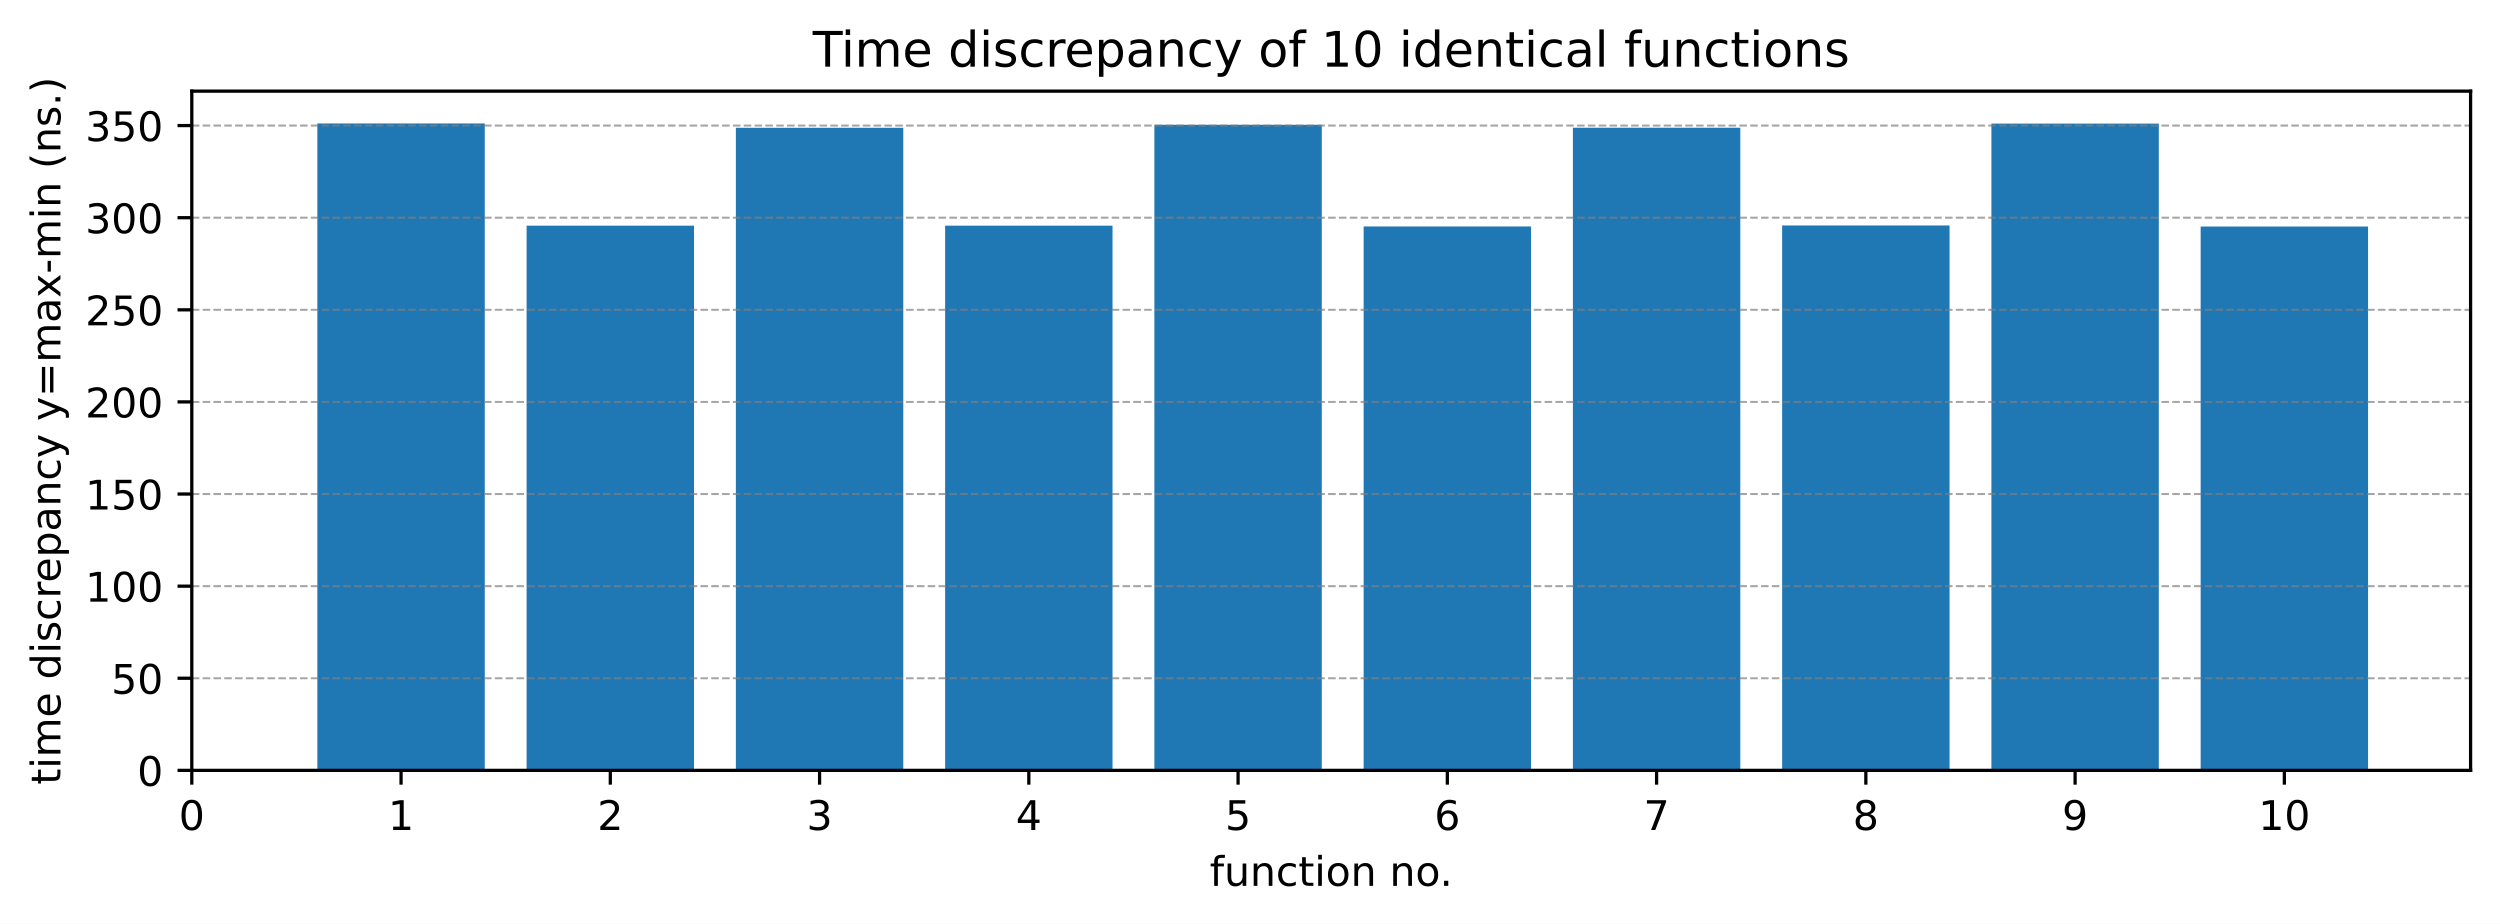
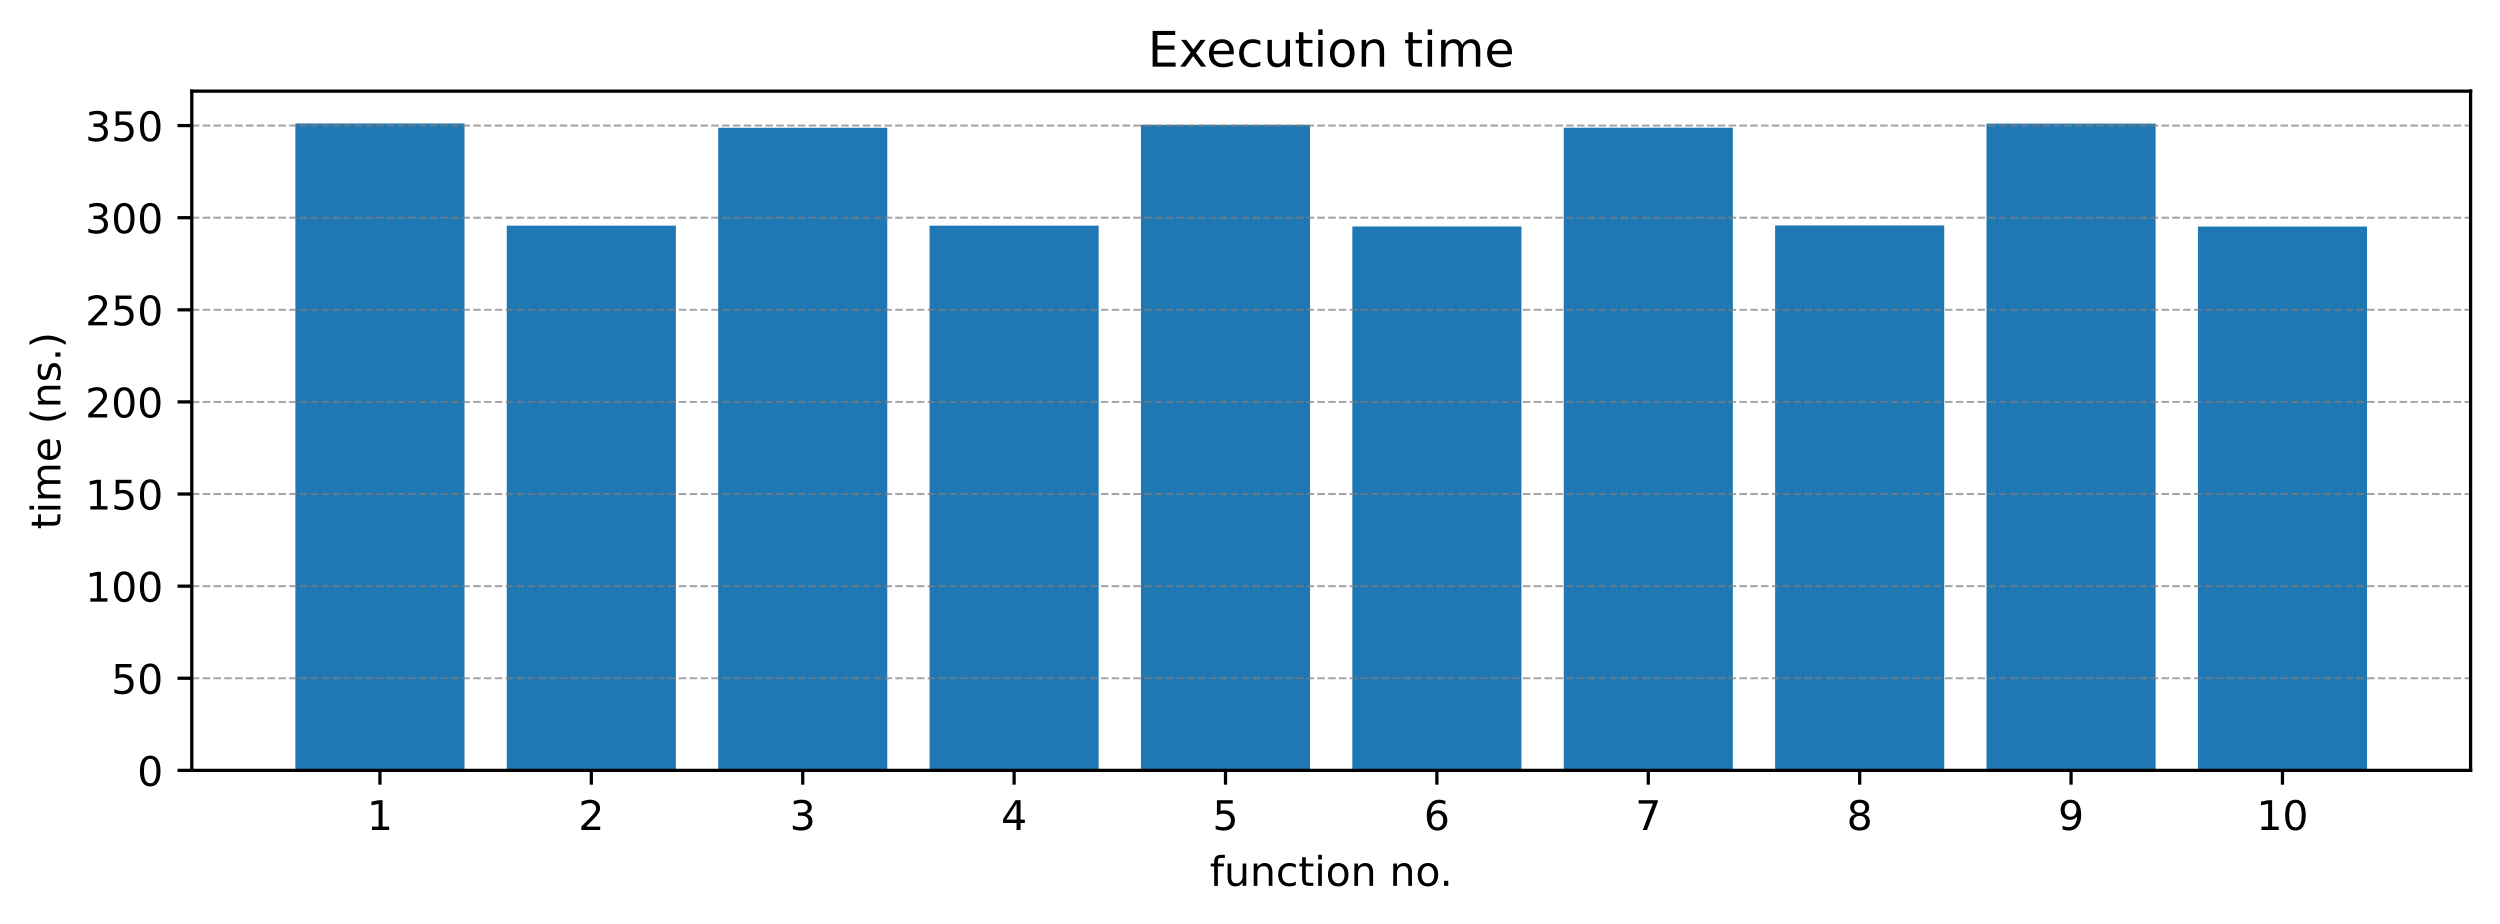
<svg xmlns="http://www.w3.org/2000/svg" xmlns:xlink="http://www.w3.org/1999/xlink" width="612.166pt" height="226.194pt" viewBox="0 0 612.166 226.194" version="1.1">
  <defs>
    <style type="text/css">*{stroke-linejoin: round; stroke-linecap: butt}</style>
  </defs>
  <g id="figure_1">
    <g id="patch_1">
      <path d="M 0 226.194  L 612.166 226.194  L 612.166 0  L 0 0  z " style="fill: #ffffff" />
    </g>
    <g id="axes_1">
      <g id="patch_2">
        <path d="M 46.966 188.638  L 604.966 188.638  L 604.966 22.318  L 46.966 22.318  z " style="fill: #ffffff" />
      </g>
      <g id="patch_3">
-         <path d="M 77.709 188.638  L 118.701 188.638  L 118.701 30.238  L 77.709 30.238  z " clip-path="url(#p354124d5ed)" style="fill: #1f77b4" />
+         <path d="M 72.329 188.638  L 113.739 188.638  L 113.739 30.238  L 72.329 30.238  z " clip-path="url(#p3b768b67aa)" style="fill: #1f77b4" />
      </g>
      <g id="patch_4">
-         <path d="M 128.949 188.638  L 169.941 188.638  L 169.941 55.252  L 128.949 55.252  z " clip-path="url(#p354124d5ed)" style="fill: #1f77b4" />
+         <path d="M 124.092 188.638  L 165.502 188.638  L 165.502 55.252  L 124.092 55.252  z " clip-path="url(#p3b768b67aa)" style="fill: #1f77b4" />
      </g>
      <g id="patch_5">
-         <path d="M 180.189 188.638  L 221.181 188.638  L 221.181 31.294  L 180.189 31.294  z " clip-path="url(#p354124d5ed)" style="fill: #1f77b4" />
+         <path d="M 175.854 188.638  L 217.264 188.638  L 217.264 31.294  L 175.854 31.294  z " clip-path="url(#p3b768b67aa)" style="fill: #1f77b4" />
      </g>
      <g id="patch_6">
-         <path d="M 231.428 188.638  L 272.42 188.638  L 272.42 55.265  L 231.428 55.265  z " clip-path="url(#p354124d5ed)" style="fill: #1f77b4" />
+         <path d="M 227.617 188.638  L 269.027 188.638  L 269.027 55.265  L 227.617 55.265  z " clip-path="url(#p3b768b67aa)" style="fill: #1f77b4" />
      </g>
      <g id="patch_7">
-         <path d="M 282.668 188.638  L 323.66 188.638  L 323.66 30.554  L 282.668 30.554  z " clip-path="url(#p354124d5ed)" style="fill: #1f77b4" />
+         <path d="M 279.379 188.638  L 320.789 188.638  L 320.789 30.554  L 279.379 30.554  z " clip-path="url(#p3b768b67aa)" style="fill: #1f77b4" />
      </g>
      <g id="patch_8">
-         <path d="M 333.908 188.638  L 374.9 188.638  L 374.9 55.45  L 333.908 55.45  z " clip-path="url(#p354124d5ed)" style="fill: #1f77b4" />
+         <path d="M 331.142 188.638  L 372.552 188.638  L 372.552 55.45  L 331.142 55.45  z " clip-path="url(#p3b768b67aa)" style="fill: #1f77b4" />
      </g>
      <g id="patch_9">
-         <path d="M 385.147 188.638  L 426.139 188.638  L 426.139 31.271  L 385.147 31.271  z " clip-path="url(#p354124d5ed)" style="fill: #1f77b4" />
+         <path d="M 382.904 188.638  L 424.314 188.638  L 424.314 31.271  L 382.904 31.271  z " clip-path="url(#p3b768b67aa)" style="fill: #1f77b4" />
      </g>
      <g id="patch_10">
-         <path d="M 436.387 188.638  L 477.379 188.638  L 477.379 55.207  L 436.387 55.207  z " clip-path="url(#p354124d5ed)" style="fill: #1f77b4" />
+         <path d="M 434.667 188.638  L 476.077 188.638  L 476.077 55.207  L 434.667 55.207  z " clip-path="url(#p3b768b67aa)" style="fill: #1f77b4" />
      </g>
      <g id="patch_11">
-         <path d="M 487.627 188.638  L 528.619 188.638  L 528.619 30.27  L 487.627 30.27  z " clip-path="url(#p354124d5ed)" style="fill: #1f77b4" />
+         <path d="M 486.429 188.638  L 527.839 188.638  L 527.839 30.27  L 486.429 30.27  z " clip-path="url(#p3b768b67aa)" style="fill: #1f77b4" />
      </g>
      <g id="patch_12">
-         <path d="M 538.866 188.638  L 579.858 188.638  L 579.858 55.464  L 538.866 55.464  z " clip-path="url(#p354124d5ed)" style="fill: #1f77b4" />
+         <path d="M 538.192 188.638  L 579.602 188.638  L 579.602 55.464  L 538.192 55.464  z " clip-path="url(#p3b768b67aa)" style="fill: #1f77b4" />
      </g>
      <g id="matplotlib.axis_1">
        <g id="xtick_1">
          <g id="line2d_1">
            <defs>
-               <path id="mc9a11a3c87" d="M 0 0  L 0 3.5  " style="stroke: #000000; stroke-width: 0.8" />
+               <path id="m72d786c706" d="M 0 0  L 0 3.5  " style="stroke: #000000; stroke-width: 0.8" />
            </defs>
            <g>
-               <use xlink:href="#mc9a11a3c87" x="46.966" y="188.638" style="stroke: #000000; stroke-width: 0.8" />
+               <use xlink:href="#m72d786c706" x="93.034" y="188.638" style="stroke: #000000; stroke-width: 0.8" />
            </g>
          </g>
          <g id="text_1">
-             <g transform="translate(43.78437 203.2366) scale(0.1 -0.1)">
-               <defs>
-                 <path id="DejaVuSans-30" d="M 2034 4250  Q 1547 4250 1301 3770  Q 1056 3291 1056 2328  Q 1056 1369 1301 889  Q 1547 409 2034 409  Q 2525 409 2770 889  Q 3016 1369 3016 2328  Q 3016 3291 2770 3770  Q 2525 4250 2034 4250  z M 2034 4750  Q 2819 4750 3233 4129  Q 3647 3509 3647 2328  Q 3647 1150 3233 529  Q 2819 -91 2034 -91  Q 1250 -91 836 529  Q 422 1150 422 2328  Q 422 3509 836 4129  Q 1250 4750 2034 4750  z " transform="scale(0.015625)" />
-               </defs>
-               <use xlink:href="#DejaVuSans-30" />
+             <g transform="translate(89.85302 203.2366) scale(0.1 -0.1)">
+               <defs>
+                 <path id="DejaVuSans-31" d="M 794 531  L 1825 531  L 1825 4091  L 703 3866  L 703 4441  L 1819 4666  L 2450 4666  L 2450 531  L 3481 531  L 3481 0  L 794 0  L 794 531  z " transform="scale(0.015625)" />
+               </defs>
+               <use xlink:href="#DejaVuSans-31" />
            </g>
          </g>
        </g>
        <g id="xtick_2">
          <g id="line2d_2">
            <g>
-               <use xlink:href="#mc9a11a3c87" x="98.205" y="188.638" style="stroke: #000000; stroke-width: 0.8" />
+               <use xlink:href="#m72d786c706" x="144.797" y="188.638" style="stroke: #000000; stroke-width: 0.8" />
            </g>
          </g>
          <g id="text_2">
-             <g transform="translate(95.02404 203.2366) scale(0.1 -0.1)">
-               <defs>
-                 <path id="DejaVuSans-31" d="M 794 531  L 1825 531  L 1825 4091  L 703 3866  L 703 4441  L 1819 4666  L 2450 4666  L 2450 531  L 3481 531  L 3481 0  L 794 0  L 794 531  z " transform="scale(0.015625)" />
-               </defs>
-               <use xlink:href="#DejaVuSans-31" />
+             <g transform="translate(141.6155 203.2366) scale(0.1 -0.1)">
+               <defs>
+                 <path id="DejaVuSans-32" d="M 1228 531  L 3431 531  L 3431 0  L 469 0  L 469 531  Q 828 903 1448 1529  Q 2069 2156 2228 2338  Q 2531 2678 2651 2914  Q 2772 3150 2772 3378  Q 2772 3750 2511 3984  Q 2250 4219 1831 4219  Q 1534 4219 1204 4116  Q 875 4013 500 3803  L 500 4441  Q 881 4594 1212 4672  Q 1544 4750 1819 4750  Q 2544 4750 2975 4387  Q 3406 4025 3406 3419  Q 3406 3131 3298 2873  Q 3191 2616 2906 2266  Q 2828 2175 2409 1742  Q 1991 1309 1228 531  z " transform="scale(0.015625)" />
+               </defs>
+               <use xlink:href="#DejaVuSans-32" />
            </g>
          </g>
        </g>
        <g id="xtick_3">
          <g id="line2d_3">
            <g>
-               <use xlink:href="#mc9a11a3c87" x="149.445" y="188.638" style="stroke: #000000; stroke-width: 0.8" />
+               <use xlink:href="#m72d786c706" x="196.559" y="188.638" style="stroke: #000000; stroke-width: 0.8" />
            </g>
          </g>
          <g id="text_3">
-             <g transform="translate(146.2637 203.2366) scale(0.1 -0.1)">
-               <defs>
-                 <path id="DejaVuSans-32" d="M 1228 531  L 3431 531  L 3431 0  L 469 0  L 469 531  Q 828 903 1448 1529  Q 2069 2156 2228 2338  Q 2531 2678 2651 2914  Q 2772 3150 2772 3378  Q 2772 3750 2511 3984  Q 2250 4219 1831 4219  Q 1534 4219 1204 4116  Q 875 4013 500 3803  L 500 4441  Q 881 4594 1212 4672  Q 1544 4750 1819 4750  Q 2544 4750 2975 4387  Q 3406 4025 3406 3419  Q 3406 3131 3298 2873  Q 3191 2616 2906 2266  Q 2828 2175 2409 1742  Q 1991 1309 1228 531  z " transform="scale(0.015625)" />
-               </defs>
-               <use xlink:href="#DejaVuSans-32" />
+             <g transform="translate(193.3781 203.2366) scale(0.1 -0.1)">
+               <defs>
+                 <path id="DejaVuSans-33" d="M 2597 2516  Q 3050 2419 3304 2112  Q 3559 1806 3559 1356  Q 3559 666 3084 287  Q 2609 -91 1734 -91  Q 1441 -91 1130 -33  Q 819 25 488 141  L 488 750  Q 750 597 1062 519  Q 1375 441 1716 441  Q 2309 441 2620 675  Q 2931 909 2931 1356  Q 2931 1769 2642 2001  Q 2353 2234 1838 2234  L 1294 2234  L 1294 2753  L 1863 2753  Q 2328 2753 2575 2939  Q 2822 3125 2822 3475  Q 2822 3834 2567 4026  Q 2313 4219 1838 4219  Q 1578 4219 1281 4162  Q 984 4106 628 3988  L 628 4550  Q 988 4650 1302 4700  Q 1616 4750 1894 4750  Q 2613 4750 3031 4423  Q 3450 4097 3450 3541  Q 3450 3153 3228 2886  Q 3006 2619 2597 2516  z " transform="scale(0.015625)" />
+               </defs>
+               <use xlink:href="#DejaVuSans-33" />
            </g>
          </g>
        </g>
        <g id="xtick_4">
          <g id="line2d_4">
            <g>
-               <use xlink:href="#mc9a11a3c87" x="200.685" y="188.638" style="stroke: #000000; stroke-width: 0.8" />
+               <use xlink:href="#m72d786c706" x="248.322" y="188.638" style="stroke: #000000; stroke-width: 0.8" />
            </g>
          </g>
          <g id="text_4">
-             <g transform="translate(197.5034 203.2366) scale(0.1 -0.1)">
-               <defs>
-                 <path id="DejaVuSans-33" d="M 2597 2516  Q 3050 2419 3304 2112  Q 3559 1806 3559 1356  Q 3559 666 3084 287  Q 2609 -91 1734 -91  Q 1441 -91 1130 -33  Q 819 25 488 141  L 488 750  Q 750 597 1062 519  Q 1375 441 1716 441  Q 2309 441 2620 675  Q 2931 909 2931 1356  Q 2931 1769 2642 2001  Q 2353 2234 1838 2234  L 1294 2234  L 1294 2753  L 1863 2753  Q 2328 2753 2575 2939  Q 2822 3125 2822 3475  Q 2822 3834 2567 4026  Q 2313 4219 1838 4219  Q 1578 4219 1281 4162  Q 984 4106 628 3988  L 628 4550  Q 988 4650 1302 4700  Q 1616 4750 1894 4750  Q 2613 4750 3031 4423  Q 3450 4097 3450 3541  Q 3450 3153 3228 2886  Q 3006 2619 2597 2516  z " transform="scale(0.015625)" />
-               </defs>
-               <use xlink:href="#DejaVuSans-33" />
+             <g transform="translate(245.1406 203.2366) scale(0.1 -0.1)">
+               <defs>
+                 <path id="DejaVuSans-34" d="M 2419 4116  L 825 1625  L 2419 1625  L 2419 4116  z M 2253 4666  L 3047 4666  L 3047 1625  L 3713 1625  L 3713 1100  L 3047 1100  L 3047 0  L 2419 0  L 2419 1100  L 313 1100  L 313 1709  L 2253 4666  z " transform="scale(0.015625)" />
+               </defs>
+               <use xlink:href="#DejaVuSans-34" />
            </g>
          </g>
        </g>
        <g id="xtick_5">
          <g id="line2d_5">
            <g>
-               <use xlink:href="#mc9a11a3c87" x="251.924" y="188.638" style="stroke: #000000; stroke-width: 0.8" />
+               <use xlink:href="#m72d786c706" x="300.084" y="188.638" style="stroke: #000000; stroke-width: 0.8" />
            </g>
          </g>
          <g id="text_5">
-             <g transform="translate(248.7431 203.2366) scale(0.1 -0.1)">
-               <defs>
-                 <path id="DejaVuSans-34" d="M 2419 4116  L 825 1625  L 2419 1625  L 2419 4116  z M 2253 4666  L 3047 4666  L 3047 1625  L 3713 1625  L 3713 1100  L 3047 1100  L 3047 0  L 2419 0  L 2419 1100  L 313 1100  L 313 1709  L 2253 4666  z " transform="scale(0.015625)" />
-               </defs>
-               <use xlink:href="#DejaVuSans-34" />
+             <g transform="translate(296.9031 203.2366) scale(0.1 -0.1)">
+               <defs>
+                 <path id="DejaVuSans-35" d="M 691 4666  L 3169 4666  L 3169 4134  L 1269 4134  L 1269 2991  Q 1406 3038 1543 3061  Q 1681 3084 1819 3084  Q 2600 3084 3056 2656  Q 3513 2228 3513 1497  Q 3513 744 3044 326  Q 2575 -91 1722 -91  Q 1428 -91 1123 -41  Q 819 9 494 109  L 494 744  Q 775 591 1075 516  Q 1375 441 1709 441  Q 2250 441 2565 725  Q 2881 1009 2881 1497  Q 2881 1984 2565 2268  Q 2250 2553 1709 2553  Q 1456 2553 1204 2497  Q 953 2441 691 2322  L 691 4666  z " transform="scale(0.015625)" />
+               </defs>
+               <use xlink:href="#DejaVuSans-35" />
            </g>
          </g>
        </g>
        <g id="xtick_6">
          <g id="line2d_6">
            <g>
-               <use xlink:href="#mc9a11a3c87" x="303.164" y="188.638" style="stroke: #000000; stroke-width: 0.8" />
+               <use xlink:href="#m72d786c706" x="351.847" y="188.638" style="stroke: #000000; stroke-width: 0.8" />
            </g>
          </g>
          <g id="text_6">
-             <g transform="translate(299.9827 203.2366) scale(0.1 -0.1)">
-               <defs>
-                 <path id="DejaVuSans-35" d="M 691 4666  L 3169 4666  L 3169 4134  L 1269 4134  L 1269 2991  Q 1406 3038 1543 3061  Q 1681 3084 1819 3084  Q 2600 3084 3056 2656  Q 3513 2228 3513 1497  Q 3513 744 3044 326  Q 2575 -91 1722 -91  Q 1428 -91 1123 -41  Q 819 9 494 109  L 494 744  Q 775 591 1075 516  Q 1375 441 1709 441  Q 2250 441 2565 725  Q 2881 1009 2881 1497  Q 2881 1984 2565 2268  Q 2250 2553 1709 2553  Q 1456 2553 1204 2497  Q 953 2441 691 2322  L 691 4666  z " transform="scale(0.015625)" />
-               </defs>
-               <use xlink:href="#DejaVuSans-35" />
+             <g transform="translate(348.6656 203.2366) scale(0.1 -0.1)">
+               <defs>
+                 <path id="DejaVuSans-36" d="M 2113 2584  Q 1688 2584 1439 2293  Q 1191 2003 1191 1497  Q 1191 994 1439 701  Q 1688 409 2113 409  Q 2538 409 2786 701  Q 3034 994 3034 1497  Q 3034 2003 2786 2293  Q 2538 2584 2113 2584  z M 3366 4563  L 3366 3988  Q 3128 4100 2886 4159  Q 2644 4219 2406 4219  Q 1781 4219 1451 3797  Q 1122 3375 1075 2522  Q 1259 2794 1537 2939  Q 1816 3084 2150 3084  Q 2853 3084 3261 2657  Q 3669 2231 3669 1497  Q 3669 778 3244 343  Q 2819 -91 2113 -91  Q 1303 -91 875 529  Q 447 1150 447 2328  Q 447 3434 972 4092  Q 1497 4750 2381 4750  Q 2619 4750 2861 4703  Q 3103 4656 3366 4563  z " transform="scale(0.015625)" />
+               </defs>
+               <use xlink:href="#DejaVuSans-36" />
            </g>
          </g>
        </g>
        <g id="xtick_7">
          <g id="line2d_7">
            <g>
-               <use xlink:href="#mc9a11a3c87" x="354.404" y="188.638" style="stroke: #000000; stroke-width: 0.8" />
+               <use xlink:href="#m72d786c706" x="403.609" y="188.638" style="stroke: #000000; stroke-width: 0.8" />
            </g>
          </g>
          <g id="text_7">
-             <g transform="translate(351.2224 203.2366) scale(0.1 -0.1)">
-               <defs>
-                 <path id="DejaVuSans-36" d="M 2113 2584  Q 1688 2584 1439 2293  Q 1191 2003 1191 1497  Q 1191 994 1439 701  Q 1688 409 2113 409  Q 2538 409 2786 701  Q 3034 994 3034 1497  Q 3034 2003 2786 2293  Q 2538 2584 2113 2584  z M 3366 4563  L 3366 3988  Q 3128 4100 2886 4159  Q 2644 4219 2406 4219  Q 1781 4219 1451 3797  Q 1122 3375 1075 2522  Q 1259 2794 1537 2939  Q 1816 3084 2150 3084  Q 2853 3084 3261 2657  Q 3669 2231 3669 1497  Q 3669 778 3244 343  Q 2819 -91 2113 -91  Q 1303 -91 875 529  Q 447 1150 447 2328  Q 447 3434 972 4092  Q 1497 4750 2381 4750  Q 2619 4750 2861 4703  Q 3103 4656 3366 4563  z " transform="scale(0.015625)" />
-               </defs>
-               <use xlink:href="#DejaVuSans-36" />
+             <g transform="translate(400.4282 203.2366) scale(0.1 -0.1)">
+               <defs>
+                 <path id="DejaVuSans-37" d="M 525 4666  L 3525 4666  L 3525 4397  L 1831 0  L 1172 0  L 2766 4134  L 525 4134  L 525 4666  z " transform="scale(0.015625)" />
+               </defs>
+               <use xlink:href="#DejaVuSans-37" />
            </g>
          </g>
        </g>
        <g id="xtick_8">
          <g id="line2d_8">
            <g>
-               <use xlink:href="#mc9a11a3c87" x="405.643" y="188.638" style="stroke: #000000; stroke-width: 0.8" />
+               <use xlink:href="#m72d786c706" x="455.372" y="188.638" style="stroke: #000000; stroke-width: 0.8" />
            </g>
          </g>
          <g id="text_8">
-             <g transform="translate(402.4621 203.2366) scale(0.1 -0.1)">
-               <defs>
-                 <path id="DejaVuSans-37" d="M 525 4666  L 3525 4666  L 3525 4397  L 1831 0  L 1172 0  L 2766 4134  L 525 4134  L 525 4666  z " transform="scale(0.015625)" />
-               </defs>
-               <use xlink:href="#DejaVuSans-37" />
+             <g transform="translate(452.1907 203.2366) scale(0.1 -0.1)">
+               <defs>
+                 <path id="DejaVuSans-38" d="M 2034 2216  Q 1584 2216 1326 1975  Q 1069 1734 1069 1313  Q 1069 891 1326 650  Q 1584 409 2034 409  Q 2484 409 2743 651  Q 3003 894 3003 1313  Q 3003 1734 2745 1975  Q 2488 2216 2034 2216  z M 1403 2484  Q 997 2584 770 2862  Q 544 3141 544 3541  Q 544 4100 942 4425  Q 1341 4750 2034 4750  Q 2731 4750 3128 4425  Q 3525 4100 3525 3541  Q 3525 3141 3298 2862  Q 3072 2584 2669 2484  Q 3125 2378 3379 2068  Q 3634 1759 3634 1313  Q 3634 634 3220 271  Q 2806 -91 2034 -91  Q 1263 -91 848 271  Q 434 634 434 1313  Q 434 1759 690 2068  Q 947 2378 1403 2484  z M 1172 3481  Q 1172 3119 1398 2916  Q 1625 2713 2034 2713  Q 2441 2713 2670 2916  Q 2900 3119 2900 3481  Q 2900 3844 2670 4047  Q 2441 4250 2034 4250  Q 1625 4250 1398 4047  Q 1172 3844 1172 3481  z " transform="scale(0.015625)" />
+               </defs>
+               <use xlink:href="#DejaVuSans-38" />
            </g>
          </g>
        </g>
        <g id="xtick_9">
          <g id="line2d_9">
            <g>
-               <use xlink:href="#mc9a11a3c87" x="456.883" y="188.638" style="stroke: #000000; stroke-width: 0.8" />
+               <use xlink:href="#m72d786c706" x="507.134" y="188.638" style="stroke: #000000; stroke-width: 0.8" />
            </g>
          </g>
          <g id="text_9">
-             <g transform="translate(453.7017 203.2366) scale(0.1 -0.1)">
-               <defs>
-                 <path id="DejaVuSans-38" d="M 2034 2216  Q 1584 2216 1326 1975  Q 1069 1734 1069 1313  Q 1069 891 1326 650  Q 1584 409 2034 409  Q 2484 409 2743 651  Q 3003 894 3003 1313  Q 3003 1734 2745 1975  Q 2488 2216 2034 2216  z M 1403 2484  Q 997 2584 770 2862  Q 544 3141 544 3541  Q 544 4100 942 4425  Q 1341 4750 2034 4750  Q 2731 4750 3128 4425  Q 3525 4100 3525 3541  Q 3525 3141 3298 2862  Q 3072 2584 2669 2484  Q 3125 2378 3379 2068  Q 3634 1759 3634 1313  Q 3634 634 3220 271  Q 2806 -91 2034 -91  Q 1263 -91 848 271  Q 434 634 434 1313  Q 434 1759 690 2068  Q 947 2378 1403 2484  z M 1172 3481  Q 1172 3119 1398 2916  Q 1625 2713 2034 2713  Q 2441 2713 2670 2916  Q 2900 3119 2900 3481  Q 2900 3844 2670 4047  Q 2441 4250 2034 4250  Q 1625 4250 1398 4047  Q 1172 3844 1172 3481  z " transform="scale(0.015625)" />
-               </defs>
-               <use xlink:href="#DejaVuSans-38" />
+             <g transform="translate(503.9532 203.2366) scale(0.1 -0.1)">
+               <defs>
+                 <path id="DejaVuSans-39" d="M 703 97  L 703 672  Q 941 559 1184 500  Q 1428 441 1663 441  Q 2288 441 2617 861  Q 2947 1281 2994 2138  Q 2813 1869 2534 1725  Q 2256 1581 1919 1581  Q 1219 1581 811 2004  Q 403 2428 403 3163  Q 403 3881 828 4315  Q 1253 4750 1959 4750  Q 2769 4750 3195 4129  Q 3622 3509 3622 2328  Q 3622 1225 3098 567  Q 2575 -91 1691 -91  Q 1453 -91 1209 -44  Q 966 3 703 97  z M 1959 2075  Q 2384 2075 2632 2365  Q 2881 2656 2881 3163  Q 2881 3666 2632 3958  Q 2384 4250 1959 4250  Q 1534 4250 1286 3958  Q 1038 3666 1038 3163  Q 1038 2656 1286 2365  Q 1534 2075 1959 2075  z " transform="scale(0.015625)" />
+               </defs>
+               <use xlink:href="#DejaVuSans-39" />
            </g>
          </g>
        </g>
        <g id="xtick_10">
          <g id="line2d_10">
            <g>
-               <use xlink:href="#mc9a11a3c87" x="508.123" y="188.638" style="stroke: #000000; stroke-width: 0.8" />
+               <use xlink:href="#m72d786c706" x="558.897" y="188.638" style="stroke: #000000; stroke-width: 0.8" />
            </g>
          </g>
          <g id="text_10">
-             <g transform="translate(504.9414 203.2366) scale(0.1 -0.1)">
-               <defs>
-                 <path id="DejaVuSans-39" d="M 703 97  L 703 672  Q 941 559 1184 500  Q 1428 441 1663 441  Q 2288 441 2617 861  Q 2947 1281 2994 2138  Q 2813 1869 2534 1725  Q 2256 1581 1919 1581  Q 1219 1581 811 2004  Q 403 2428 403 3163  Q 403 3881 828 4315  Q 1253 4750 1959 4750  Q 2769 4750 3195 4129  Q 3622 3509 3622 2328  Q 3622 1225 3098 567  Q 2575 -91 1691 -91  Q 1453 -91 1209 -44  Q 966 3 703 97  z M 1959 2075  Q 2384 2075 2632 2365  Q 2881 2656 2881 3163  Q 2881 3666 2632 3958  Q 2384 4250 1959 4250  Q 1534 4250 1286 3958  Q 1038 3666 1038 3163  Q 1038 2656 1286 2365  Q 1534 2075 1959 2075  z " transform="scale(0.015625)" />
-               </defs>
-               <use xlink:href="#DejaVuSans-39" />
-             </g>
-           </g>
-         </g>
-         <g id="xtick_11">
-           <g id="line2d_11">
-             <g>
-               <use xlink:href="#mc9a11a3c87" x="559.362" y="188.638" style="stroke: #000000; stroke-width: 0.8" />
-             </g>
-           </g>
-           <g id="text_11">
-             <g transform="translate(552.9998 203.2366) scale(0.1 -0.1)">
+             <g transform="translate(552.5345 203.2366) scale(0.1 -0.1)">
+               <defs>
+                 <path id="DejaVuSans-30" d="M 2034 4250  Q 1547 4250 1301 3770  Q 1056 3291 1056 2328  Q 1056 1369 1301 889  Q 1547 409 2034 409  Q 2525 409 2770 889  Q 3016 1369 3016 2328  Q 3016 3291 2770 3770  Q 2525 4250 2034 4250  z M 2034 4750  Q 2819 4750 3233 4129  Q 3647 3509 3647 2328  Q 3647 1150 3233 529  Q 2819 -91 2034 -91  Q 1250 -91 836 529  Q 422 1150 422 2328  Q 422 3509 836 4129  Q 1250 4750 2034 4750  z " transform="scale(0.015625)" />
+               </defs>
              <use xlink:href="#DejaVuSans-31" />
              <use xlink:href="#DejaVuSans-30" x="63.623" />
            </g>
          </g>
        </g>
-         <g id="text_12">
+         <g id="text_11">
          <g transform="translate(296.2227 216.9147) scale(0.1 -0.1)">
            <defs>
              <path id="DejaVuSans-66" d="M 2375 4863  L 2375 4384  L 1825 4384  Q 1516 4384 1395 4259  Q 1275 4134 1275 3809  L 1275 3500  L 2222 3500  L 2222 3053  L 1275 3053  L 1275 0  L 697 0  L 697 3053  L 147 3053  L 147 3500  L 697 3500  L 697 3744  Q 697 4328 969 4595  Q 1241 4863 1831 4863  L 2375 4863  z " transform="scale(0.015625)" />
              <path id="DejaVuSans-75" d="M 544 1381  L 544 3500  L 1119 3500  L 1119 1403  Q 1119 906 1312 657  Q 1506 409 1894 409  Q 2359 409 2629 706  Q 2900 1003 2900 1516  L 2900 3500  L 3475 3500  L 3475 0  L 2900 0  L 2900 538  Q 2691 219 2414 64  Q 2138 -91 1772 -91  Q 1169 -91 856 284  Q 544 659 544 1381  z M 1991 3584  L 1991 3584  z " transform="scale(0.015625)" />
              <path id="DejaVuSans-6e" d="M 3513 2113  L 3513 0  L 2938 0  L 2938 2094  Q 2938 2591 2744 2837  Q 2550 3084 2163 3084  Q 1697 3084 1428 2787  Q 1159 2491 1159 1978  L 1159 0  L 581 0  L 581 3500  L 1159 3500  L 1159 2956  Q 1366 3272 1645 3428  Q 1925 3584 2291 3584  Q 2894 3584 3203 3211  Q 3513 2838 3513 2113  z " transform="scale(0.015625)" />
              <path id="DejaVuSans-63" d="M 3122 3366  L 3122 2828  Q 2878 2963 2633 3030  Q 2388 3097 2138 3097  Q 1578 3097 1268 2742  Q 959 2388 959 1747  Q 959 1106 1268 751  Q 1578 397 2138 397  Q 2388 397 2633 464  Q 2878 531 3122 666  L 3122 134  Q 2881 22 2623 -34  Q 2366 -91 2075 -91  Q 1284 -91 818 406  Q 353 903 353 1747  Q 353 2603 823 3093  Q 1294 3584 2113 3584  Q 2378 3584 2631 3529  Q 2884 3475 3122 3366  z " transform="scale(0.015625)" />
              <path id="DejaVuSans-74" d="M 1172 4494  L 1172 3500  L 2356 3500  L 2356 3053  L 1172 3053  L 1172 1153  Q 1172 725 1289 603  Q 1406 481 1766 481  L 2356 481  L 2356 0  L 1766 0  Q 1100 0 847 248  Q 594 497 594 1153  L 594 3053  L 172 3053  L 172 3500  L 594 3500  L 594 4494  L 1172 4494  z " transform="scale(0.015625)" />
              <path id="DejaVuSans-69" d="M 603 3500  L 1178 3500  L 1178 0  L 603 0  L 603 3500  z M 603 4863  L 1178 4863  L 1178 4134  L 603 4134  L 603 4863  z " transform="scale(0.015625)" />
              <path id="DejaVuSans-6f" d="M 1959 3097  Q 1497 3097 1228 2736  Q 959 2375 959 1747  Q 959 1119 1226 758  Q 1494 397 1959 397  Q 2419 397 2687 759  Q 2956 1122 2956 1747  Q 2956 2369 2687 2733  Q 2419 3097 1959 3097  z M 1959 3584  Q 2709 3584 3137 3096  Q 3566 2609 3566 1747  Q 3566 888 3137 398  Q 2709 -91 1959 -91  Q 1206 -91 779 398  Q 353 888 353 1747  Q 353 2609 779 3096  Q 1206 3584 1959 3584  z " transform="scale(0.015625)" />
              <path id="DejaVuSans-20" transform="scale(0.015625)" />
              <path id="DejaVuSans-2e" d="M 684 794  L 1344 794  L 1344 0  L 684 0  L 684 794  z " transform="scale(0.015625)" />
            </defs>
            <use xlink:href="#DejaVuSans-66" />
            <use xlink:href="#DejaVuSans-75" x="35.205" />
            <use xlink:href="#DejaVuSans-6e" x="98.584" />
            <use xlink:href="#DejaVuSans-63" x="161.963" />
            <use xlink:href="#DejaVuSans-74" x="216.943" />
            <use xlink:href="#DejaVuSans-69" x="256.152" />
            <use xlink:href="#DejaVuSans-6f" x="283.936" />
            <use xlink:href="#DejaVuSans-6e" x="345.117" />
            <use xlink:href="#DejaVuSans-20" x="408.496" />
            <use xlink:href="#DejaVuSans-6e" x="440.283" />
            <use xlink:href="#DejaVuSans-6f" x="503.662" />
            <use xlink:href="#DejaVuSans-2e" x="563.094" />
          </g>
        </g>
      </g>
      <g id="matplotlib.axis_2">
        <g id="ytick_1">
+           <g id="line2d_11">
+             <path d="M 46.966 188.638  L 604.966 188.638  " clip-path="url(#p3b768b67aa)" style="fill: none; stroke-dasharray: 1.85,0.8; stroke-dashoffset: 0; stroke: #808080; stroke-opacity: 0.7; stroke-width: 0.5" />
+           </g>
          <g id="line2d_12">
-             <path d="M 46.966 188.638  L 604.966 188.638  " clip-path="url(#p354124d5ed)" style="fill: none; stroke-dasharray: 1.85,0.8; stroke-dashoffset: 0; stroke: #808080; stroke-opacity: 0.7; stroke-width: 0.5" />
-           </g>
-           <g id="line2d_13">
            <defs>
-               <path id="md2a28d865d" d="M 0 0  L -3.5 0  " style="stroke: #000000; stroke-width: 0.8" />
+               <path id="mf76c9ca623" d="M 0 0  L -3.5 0  " style="stroke: #000000; stroke-width: 0.8" />
            </defs>
            <g>
-               <use xlink:href="#md2a28d865d" x="46.966" y="188.638" style="stroke: #000000; stroke-width: 0.8" />
-             </g>
-           </g>
-           <g id="text_13">
+               <use xlink:href="#mf76c9ca623" x="46.966" y="188.638" style="stroke: #000000; stroke-width: 0.8" />
+             </g>
+           </g>
+           <g id="text_12">
            <g transform="translate(33.60312 192.4373) scale(0.1 -0.1)">
              <use xlink:href="#DejaVuSans-30" />
            </g>
          </g>
        </g>
        <g id="ytick_2">
+           <g id="line2d_13">
+             <path d="M 46.966 166.083  L 604.966 166.083  " clip-path="url(#p3b768b67aa)" style="fill: none; stroke-dasharray: 1.85,0.8; stroke-dashoffset: 0; stroke: #808080; stroke-opacity: 0.7; stroke-width: 0.5" />
+           </g>
          <g id="line2d_14">
-             <path d="M 46.966 166.083  L 604.966 166.083  " clip-path="url(#p354124d5ed)" style="fill: none; stroke-dasharray: 1.85,0.8; stroke-dashoffset: 0; stroke: #808080; stroke-opacity: 0.7; stroke-width: 0.5" />
-           </g>
-           <g id="line2d_15">
-             <g>
-               <use xlink:href="#md2a28d865d" x="46.966" y="166.083" style="stroke: #000000; stroke-width: 0.8" />
-             </g>
-           </g>
-           <g id="text_14">
+             <g>
+               <use xlink:href="#mf76c9ca623" x="46.966" y="166.083" style="stroke: #000000; stroke-width: 0.8" />
+             </g>
+           </g>
+           <g id="text_13">
            <g transform="translate(27.24063 169.8822) scale(0.1 -0.1)">
              <use xlink:href="#DejaVuSans-35" />
              <use xlink:href="#DejaVuSans-30" x="63.623" />
            </g>
          </g>
        </g>
        <g id="ytick_3">
+           <g id="line2d_15">
+             <path d="M 46.966 143.528  L 604.966 143.528  " clip-path="url(#p3b768b67aa)" style="fill: none; stroke-dasharray: 1.85,0.8; stroke-dashoffset: 0; stroke: #808080; stroke-opacity: 0.7; stroke-width: 0.5" />
+           </g>
          <g id="line2d_16">
-             <path d="M 46.966 143.528  L 604.966 143.528  " clip-path="url(#p354124d5ed)" style="fill: none; stroke-dasharray: 1.85,0.8; stroke-dashoffset: 0; stroke: #808080; stroke-opacity: 0.7; stroke-width: 0.5" />
-           </g>
-           <g id="line2d_17">
-             <g>
-               <use xlink:href="#md2a28d865d" x="46.966" y="143.528" style="stroke: #000000; stroke-width: 0.8" />
-             </g>
-           </g>
-           <g id="text_15">
+             <g>
+               <use xlink:href="#mf76c9ca623" x="46.966" y="143.528" style="stroke: #000000; stroke-width: 0.8" />
+             </g>
+           </g>
+           <g id="text_14">
            <g transform="translate(20.87813 147.3271) scale(0.1 -0.1)">
              <use xlink:href="#DejaVuSans-31" />
              <use xlink:href="#DejaVuSans-30" x="63.623" />
              <use xlink:href="#DejaVuSans-30" x="127.246" />
            </g>
          </g>
        </g>
        <g id="ytick_4">
+           <g id="line2d_17">
+             <path d="M 46.966 120.973  L 604.966 120.973  " clip-path="url(#p3b768b67aa)" style="fill: none; stroke-dasharray: 1.85,0.8; stroke-dashoffset: 0; stroke: #808080; stroke-opacity: 0.7; stroke-width: 0.5" />
+           </g>
          <g id="line2d_18">
-             <path d="M 46.966 120.973  L 604.966 120.973  " clip-path="url(#p354124d5ed)" style="fill: none; stroke-dasharray: 1.85,0.8; stroke-dashoffset: 0; stroke: #808080; stroke-opacity: 0.7; stroke-width: 0.5" />
-           </g>
-           <g id="line2d_19">
-             <g>
-               <use xlink:href="#md2a28d865d" x="46.966" y="120.973" style="stroke: #000000; stroke-width: 0.8" />
-             </g>
-           </g>
-           <g id="text_16">
+             <g>
+               <use xlink:href="#mf76c9ca623" x="46.966" y="120.973" style="stroke: #000000; stroke-width: 0.8" />
+             </g>
+           </g>
+           <g id="text_15">
            <g transform="translate(20.87813 124.772) scale(0.1 -0.1)">
              <use xlink:href="#DejaVuSans-31" />
              <use xlink:href="#DejaVuSans-35" x="63.623" />
              <use xlink:href="#DejaVuSans-30" x="127.246" />
            </g>
          </g>
        </g>
        <g id="ytick_5">
+           <g id="line2d_19">
+             <path d="M 46.966 98.418  L 604.966 98.418  " clip-path="url(#p3b768b67aa)" style="fill: none; stroke-dasharray: 1.85,0.8; stroke-dashoffset: 0; stroke: #808080; stroke-opacity: 0.7; stroke-width: 0.5" />
+           </g>
          <g id="line2d_20">
-             <path d="M 46.966 98.418  L 604.966 98.418  " clip-path="url(#p354124d5ed)" style="fill: none; stroke-dasharray: 1.85,0.8; stroke-dashoffset: 0; stroke: #808080; stroke-opacity: 0.7; stroke-width: 0.5" />
-           </g>
-           <g id="line2d_21">
-             <g>
-               <use xlink:href="#md2a28d865d" x="46.966" y="98.418" style="stroke: #000000; stroke-width: 0.8" />
-             </g>
-           </g>
-           <g id="text_17">
+             <g>
+               <use xlink:href="#mf76c9ca623" x="46.966" y="98.418" style="stroke: #000000; stroke-width: 0.8" />
+             </g>
+           </g>
+           <g id="text_16">
            <g transform="translate(20.87813 102.2169) scale(0.1 -0.1)">
              <use xlink:href="#DejaVuSans-32" />
              <use xlink:href="#DejaVuSans-30" x="63.623" />
              <use xlink:href="#DejaVuSans-30" x="127.246" />
            </g>
          </g>
        </g>
        <g id="ytick_6">
+           <g id="line2d_21">
+             <path d="M 46.966 75.863  L 604.966 75.863  " clip-path="url(#p3b768b67aa)" style="fill: none; stroke-dasharray: 1.85,0.8; stroke-dashoffset: 0; stroke: #808080; stroke-opacity: 0.7; stroke-width: 0.5" />
+           </g>
          <g id="line2d_22">
-             <path d="M 46.966 75.863  L 604.966 75.863  " clip-path="url(#p354124d5ed)" style="fill: none; stroke-dasharray: 1.85,0.8; stroke-dashoffset: 0; stroke: #808080; stroke-opacity: 0.7; stroke-width: 0.5" />
-           </g>
-           <g id="line2d_23">
-             <g>
-               <use xlink:href="#md2a28d865d" x="46.966" y="75.863" style="stroke: #000000; stroke-width: 0.8" />
-             </g>
-           </g>
-           <g id="text_18">
+             <g>
+               <use xlink:href="#mf76c9ca623" x="46.966" y="75.863" style="stroke: #000000; stroke-width: 0.8" />
+             </g>
+           </g>
+           <g id="text_17">
            <g transform="translate(20.87813 79.66181) scale(0.1 -0.1)">
              <use xlink:href="#DejaVuSans-32" />
              <use xlink:href="#DejaVuSans-35" x="63.623" />
              <use xlink:href="#DejaVuSans-30" x="127.246" />
            </g>
          </g>
        </g>
        <g id="ytick_7">
+           <g id="line2d_23">
+             <path d="M 46.966 53.307  L 604.966 53.307  " clip-path="url(#p3b768b67aa)" style="fill: none; stroke-dasharray: 1.85,0.8; stroke-dashoffset: 0; stroke: #808080; stroke-opacity: 0.7; stroke-width: 0.5" />
+           </g>
          <g id="line2d_24">
-             <path d="M 46.966 53.307  L 604.966 53.307  " clip-path="url(#p354124d5ed)" style="fill: none; stroke-dasharray: 1.85,0.8; stroke-dashoffset: 0; stroke: #808080; stroke-opacity: 0.7; stroke-width: 0.5" />
-           </g>
-           <g id="line2d_25">
-             <g>
-               <use xlink:href="#md2a28d865d" x="46.966" y="53.307" style="stroke: #000000; stroke-width: 0.8" />
-             </g>
-           </g>
-           <g id="text_19">
+             <g>
+               <use xlink:href="#mf76c9ca623" x="46.966" y="53.307" style="stroke: #000000; stroke-width: 0.8" />
+             </g>
+           </g>
+           <g id="text_18">
            <g transform="translate(20.87813 57.10671) scale(0.1 -0.1)">
              <use xlink:href="#DejaVuSans-33" />
              <use xlink:href="#DejaVuSans-30" x="63.623" />
              <use xlink:href="#DejaVuSans-30" x="127.246" />
            </g>
          </g>
        </g>
        <g id="ytick_8">
+           <g id="line2d_25">
+             <path d="M 46.966 30.752  L 604.966 30.752  " clip-path="url(#p3b768b67aa)" style="fill: none; stroke-dasharray: 1.85,0.8; stroke-dashoffset: 0; stroke: #808080; stroke-opacity: 0.7; stroke-width: 0.5" />
+           </g>
          <g id="line2d_26">
-             <path d="M 46.966 30.752  L 604.966 30.752  " clip-path="url(#p354124d5ed)" style="fill: none; stroke-dasharray: 1.85,0.8; stroke-dashoffset: 0; stroke: #808080; stroke-opacity: 0.7; stroke-width: 0.5" />
-           </g>
-           <g id="line2d_27">
-             <g>
-               <use xlink:href="#md2a28d865d" x="46.966" y="30.752" style="stroke: #000000; stroke-width: 0.8" />
-             </g>
-           </g>
-           <g id="text_20">
+             <g>
+               <use xlink:href="#mf76c9ca623" x="46.966" y="30.752" style="stroke: #000000; stroke-width: 0.8" />
+             </g>
+           </g>
+           <g id="text_19">
            <g transform="translate(20.87813 34.5516) scale(0.1 -0.1)">
              <use xlink:href="#DejaVuSans-33" />
              <use xlink:href="#DejaVuSans-35" x="63.623" />
              <use xlink:href="#DejaVuSans-30" x="127.246" />
            </g>
          </g>
        </g>
-         <g id="text_21">
-           <g transform="translate(14.79844 192.1328) rotate(-90) scale(0.1 -0.1)">
+         <g id="text_20">
+           <g transform="translate(14.79844 129.6273) rotate(-90) scale(0.1 -0.1)">
            <defs>
              <path id="DejaVuSans-6d" d="M 3328 2828  Q 3544 3216 3844 3400  Q 4144 3584 4550 3584  Q 5097 3584 5394 3201  Q 5691 2819 5691 2113  L 5691 0  L 5113 0  L 5113 2094  Q 5113 2597 4934 2840  Q 4756 3084 4391 3084  Q 3944 3084 3684 2787  Q 3425 2491 3425 1978  L 3425 0  L 2847 0  L 2847 2094  Q 2847 2600 2669 2842  Q 2491 3084 2119 3084  Q 1678 3084 1418 2786  Q 1159 2488 1159 1978  L 1159 0  L 581 0  L 581 3500  L 1159 3500  L 1159 2956  Q 1356 3278 1631 3431  Q 1906 3584 2284 3584  Q 2666 3584 2933 3390  Q 3200 3197 3328 2828  z " transform="scale(0.015625)" />
              <path id="DejaVuSans-65" d="M 3597 1894  L 3597 1613  L 953 1613  Q 991 1019 1311 708  Q 1631 397 2203 397  Q 2534 397 2845 478  Q 3156 559 3463 722  L 3463 178  Q 3153 47 2828 -22  Q 2503 -91 2169 -91  Q 1331 -91 842 396  Q 353 884 353 1716  Q 353 2575 817 3079  Q 1281 3584 2069 3584  Q 2775 3584 3186 3129  Q 3597 2675 3597 1894  z M 3022 2063  Q 3016 2534 2758 2815  Q 2500 3097 2075 3097  Q 1594 3097 1305 2825  Q 1016 2553 972 2059  L 3022 2063  z " transform="scale(0.015625)" />
-               <path id="DejaVuSans-64" d="M 2906 2969  L 2906 4863  L 3481 4863  L 3481 0  L 2906 0  L 2906 525  Q 2725 213 2448 61  Q 2172 -91 1784 -91  Q 1150 -91 751 415  Q 353 922 353 1747  Q 353 2572 751 3078  Q 1150 3584 1784 3584  Q 2172 3584 2448 3432  Q 2725 3281 2906 2969  z M 947 1747  Q 947 1113 1208 752  Q 1469 391 1925 391  Q 2381 391 2643 752  Q 2906 1113 2906 1747  Q 2906 2381 2643 2742  Q 2381 3103 1925 3103  Q 1469 3103 1208 2742  Q 947 2381 947 1747  z " transform="scale(0.015625)" />
+               <path id="DejaVuSans-28" d="M 1984 4856  Q 1566 4138 1362 3434  Q 1159 2731 1159 2009  Q 1159 1288 1364 580  Q 1569 -128 1984 -844  L 1484 -844  Q 1016 -109 783 600  Q 550 1309 550 2009  Q 550 2706 781 3412  Q 1013 4119 1484 4856  L 1984 4856  z " transform="scale(0.015625)" />
              <path id="DejaVuSans-73" d="M 2834 3397  L 2834 2853  Q 2591 2978 2328 3040  Q 2066 3103 1784 3103  Q 1356 3103 1142 2972  Q 928 2841 928 2578  Q 928 2378 1081 2264  Q 1234 2150 1697 2047  L 1894 2003  Q 2506 1872 2764 1633  Q 3022 1394 3022 966  Q 3022 478 2636 193  Q 2250 -91 1575 -91  Q 1294 -91 989 -36  Q 684 19 347 128  L 347 722  Q 666 556 975 473  Q 1284 391 1588 391  Q 1994 391 2212 530  Q 2431 669 2431 922  Q 2431 1156 2273 1281  Q 2116 1406 1581 1522  L 1381 1569  Q 847 1681 609 1914  Q 372 2147 372 2553  Q 372 3047 722 3315  Q 1072 3584 1716 3584  Q 2034 3584 2315 3537  Q 2597 3491 2834 3397  z " transform="scale(0.015625)" />
-               <path id="DejaVuSans-72" d="M 2631 2963  Q 2534 3019 2420 3045  Q 2306 3072 2169 3072  Q 1681 3072 1420 2755  Q 1159 2438 1159 1844  L 1159 0  L 581 0  L 581 3500  L 1159 3500  L 1159 2956  Q 1341 3275 1631 3429  Q 1922 3584 2338 3584  Q 2397 3584 2469 3576  Q 2541 3569 2628 3553  L 2631 2963  z " transform="scale(0.015625)" />
-               <path id="DejaVuSans-70" d="M 1159 525  L 1159 -1331  L 581 -1331  L 581 3500  L 1159 3500  L 1159 2969  Q 1341 3281 1617 3432  Q 1894 3584 2278 3584  Q 2916 3584 3314 3078  Q 3713 2572 3713 1747  Q 3713 922 3314 415  Q 2916 -91 2278 -91  Q 1894 -91 1617 61  Q 1341 213 1159 525  z M 3116 1747  Q 3116 2381 2855 2742  Q 2594 3103 2138 3103  Q 1681 3103 1420 2742  Q 1159 2381 1159 1747  Q 1159 1113 1420 752  Q 1681 391 2138 391  Q 2594 391 2855 752  Q 3116 1113 3116 1747  z " transform="scale(0.015625)" />
-               <path id="DejaVuSans-61" d="M 2194 1759  Q 1497 1759 1228 1600  Q 959 1441 959 1056  Q 959 750 1161 570  Q 1363 391 1709 391  Q 2188 391 2477 730  Q 2766 1069 2766 1631  L 2766 1759  L 2194 1759  z M 3341 1997  L 3341 0  L 2766 0  L 2766 531  Q 2569 213 2275 61  Q 1981 -91 1556 -91  Q 1019 -91 701 211  Q 384 513 384 1019  Q 384 1609 779 1909  Q 1175 2209 1959 2209  L 2766 2209  L 2766 2266  Q 2766 2663 2505 2880  Q 2244 3097 1772 3097  Q 1472 3097 1187 3025  Q 903 2953 641 2809  L 641 3341  Q 956 3463 1253 3523  Q 1550 3584 1831 3584  Q 2591 3584 2966 3190  Q 3341 2797 3341 1997  z " transform="scale(0.015625)" />
-               <path id="DejaVuSans-79" d="M 2059 -325  Q 1816 -950 1584 -1140  Q 1353 -1331 966 -1331  L 506 -1331  L 506 -850  L 844 -850  Q 1081 -850 1212 -737  Q 1344 -625 1503 -206  L 1606 56  L 191 3500  L 800 3500  L 1894 763  L 2988 3500  L 3597 3500  L 2059 -325  z " transform="scale(0.015625)" />
-               <path id="DejaVuSans-3d" d="M 678 2906  L 4684 2906  L 4684 2381  L 678 2381  L 678 2906  z M 678 1631  L 4684 1631  L 4684 1100  L 678 1100  L 678 1631  z " transform="scale(0.015625)" />
-               <path id="DejaVuSans-78" d="M 3513 3500  L 2247 1797  L 3578 0  L 2900 0  L 1881 1375  L 863 0  L 184 0  L 1544 1831  L 300 3500  L 978 3500  L 1906 2253  L 2834 3500  L 3513 3500  z " transform="scale(0.015625)" />
-               <path id="DejaVuSans-2d" d="M 313 2009  L 1997 2009  L 1997 1497  L 313 1497  L 313 2009  z " transform="scale(0.015625)" />
-               <path id="DejaVuSans-28" d="M 1984 4856  Q 1566 4138 1362 3434  Q 1159 2731 1159 2009  Q 1159 1288 1364 580  Q 1569 -128 1984 -844  L 1484 -844  Q 1016 -109 783 600  Q 550 1309 550 2009  Q 550 2706 781 3412  Q 1013 4119 1484 4856  L 1984 4856  z " transform="scale(0.015625)" />
              <path id="DejaVuSans-29" d="M 513 4856  L 1013 4856  Q 1481 4119 1714 3412  Q 1947 2706 1947 2009  Q 1947 1309 1714 600  Q 1481 -109 1013 -844  L 513 -844  Q 928 -128 1133 580  Q 1338 1288 1338 2009  Q 1338 2731 1133 3434  Q 928 4138 513 4856  z " transform="scale(0.015625)" />
            </defs>
            <use xlink:href="#DejaVuSans-74" />
            <use xlink:href="#DejaVuSans-69" x="39.209" />
            <use xlink:href="#DejaVuSans-6d" x="66.992" />
            <use xlink:href="#DejaVuSans-65" x="164.404" />
            <use xlink:href="#DejaVuSans-20" x="225.928" />
-             <use xlink:href="#DejaVuSans-64" x="257.715" />
-             <use xlink:href="#DejaVuSans-69" x="321.191" />
-             <use xlink:href="#DejaVuSans-73" x="348.975" />
-             <use xlink:href="#DejaVuSans-63" x="401.074" />
-             <use xlink:href="#DejaVuSans-72" x="456.055" />
-             <use xlink:href="#DejaVuSans-65" x="494.918" />
-             <use xlink:href="#DejaVuSans-70" x="556.441" />
-             <use xlink:href="#DejaVuSans-61" x="619.918" />
-             <use xlink:href="#DejaVuSans-6e" x="681.197" />
-             <use xlink:href="#DejaVuSans-63" x="744.576" />
-             <use xlink:href="#DejaVuSans-79" x="799.557" />
-             <use xlink:href="#DejaVuSans-20" x="858.736" />
-             <use xlink:href="#DejaVuSans-79" x="890.523" />
-             <use xlink:href="#DejaVuSans-3d" x="949.703" />
-             <use xlink:href="#DejaVuSans-6d" x="1033.492" />
-             <use xlink:href="#DejaVuSans-61" x="1130.904" />
-             <use xlink:href="#DejaVuSans-78" x="1192.184" />
-             <use xlink:href="#DejaVuSans-2d" x="1251.363" />
-             <use xlink:href="#DejaVuSans-6d" x="1287.447" />
-             <use xlink:href="#DejaVuSans-69" x="1384.859" />
-             <use xlink:href="#DejaVuSans-6e" x="1412.643" />
-             <use xlink:href="#DejaVuSans-20" x="1476.021" />
-             <use xlink:href="#DejaVuSans-28" x="1507.809" />
-             <use xlink:href="#DejaVuSans-6e" x="1546.822" />
-             <use xlink:href="#DejaVuSans-73" x="1610.201" />
-             <use xlink:href="#DejaVuSans-2e" x="1662.301" />
-             <use xlink:href="#DejaVuSans-29" x="1694.088" />
+             <use xlink:href="#DejaVuSans-28" x="257.715" />
+             <use xlink:href="#DejaVuSans-6e" x="296.729" />
+             <use xlink:href="#DejaVuSans-73" x="360.107" />
+             <use xlink:href="#DejaVuSans-2e" x="412.207" />
+             <use xlink:href="#DejaVuSans-29" x="443.994" />
          </g>
        </g>
      </g>
      <g id="patch_13">
        <path d="M 46.966 188.638  L 46.966 22.318  " style="fill: none; stroke: #000000; stroke-width: 0.8; stroke-linejoin: miter; stroke-linecap: square" />
      </g>
      <g id="patch_14">
        <path d="M 604.966 188.638  L 604.966 22.318  " style="fill: none; stroke: #000000; stroke-width: 0.8; stroke-linejoin: miter; stroke-linecap: square" />
      </g>
      <g id="patch_15">
        <path d="M 46.966 188.638  L 604.966 188.638  " style="fill: none; stroke: #000000; stroke-width: 0.8; stroke-linejoin: miter; stroke-linecap: square" />
      </g>
      <g id="patch_16">
        <path d="M 46.966 22.318  L 604.966 22.318  " style="fill: none; stroke: #000000; stroke-width: 0.8; stroke-linejoin: miter; stroke-linecap: square" />
      </g>
-       <g id="text_22">
-         <g transform="translate(199.0028 16.31812) scale(0.12 -0.12)">
+       <g id="text_21">
+         <g transform="translate(281.0622 16.31812) scale(0.12 -0.12)">
          <defs>
-             <path id="DejaVuSans-54" d="M -19 4666  L 3928 4666  L 3928 4134  L 2272 4134  L 2272 0  L 1638 0  L 1638 4134  L -19 4134  L -19 4666  z " transform="scale(0.015625)" />
-             <path id="DejaVuSans-6c" d="M 603 4863  L 1178 4863  L 1178 0  L 603 0  L 603 4863  z " transform="scale(0.015625)" />
+             <path id="DejaVuSans-45" d="M 628 4666  L 3578 4666  L 3578 4134  L 1259 4134  L 1259 2753  L 3481 2753  L 3481 2222  L 1259 2222  L 1259 531  L 3634 531  L 3634 0  L 628 0  L 628 4666  z " transform="scale(0.015625)" />
+             <path id="DejaVuSans-78" d="M 3513 3500  L 2247 1797  L 3578 0  L 2900 0  L 1881 1375  L 863 0  L 184 0  L 1544 1831  L 300 3500  L 978 3500  L 1906 2253  L 2834 3500  L 3513 3500  z " transform="scale(0.015625)" />
          </defs>
-           <use xlink:href="#DejaVuSans-54" />
-           <use xlink:href="#DejaVuSans-69" x="57.959" />
-           <use xlink:href="#DejaVuSans-6d" x="85.742" />
-           <use xlink:href="#DejaVuSans-65" x="183.154" />
-           <use xlink:href="#DejaVuSans-20" x="244.678" />
-           <use xlink:href="#DejaVuSans-64" x="276.465" />
-           <use xlink:href="#DejaVuSans-69" x="339.941" />
-           <use xlink:href="#DejaVuSans-73" x="367.725" />
-           <use xlink:href="#DejaVuSans-63" x="419.824" />
-           <use xlink:href="#DejaVuSans-72" x="474.805" />
-           <use xlink:href="#DejaVuSans-65" x="513.668" />
-           <use xlink:href="#DejaVuSans-70" x="575.191" />
-           <use xlink:href="#DejaVuSans-61" x="638.668" />
-           <use xlink:href="#DejaVuSans-6e" x="699.947" />
-           <use xlink:href="#DejaVuSans-63" x="763.326" />
-           <use xlink:href="#DejaVuSans-79" x="818.307" />
-           <use xlink:href="#DejaVuSans-20" x="877.486" />
-           <use xlink:href="#DejaVuSans-6f" x="909.273" />
-           <use xlink:href="#DejaVuSans-66" x="970.455" />
-           <use xlink:href="#DejaVuSans-20" x="1005.66" />
-           <use xlink:href="#DejaVuSans-31" x="1037.447" />
-           <use xlink:href="#DejaVuSans-30" x="1101.07" />
-           <use xlink:href="#DejaVuSans-20" x="1164.693" />
-           <use xlink:href="#DejaVuSans-69" x="1196.48" />
-           <use xlink:href="#DejaVuSans-64" x="1224.264" />
-           <use xlink:href="#DejaVuSans-65" x="1287.74" />
-           <use xlink:href="#DejaVuSans-6e" x="1349.264" />
-           <use xlink:href="#DejaVuSans-74" x="1412.643" />
-           <use xlink:href="#DejaVuSans-69" x="1451.852" />
-           <use xlink:href="#DejaVuSans-63" x="1479.635" />
-           <use xlink:href="#DejaVuSans-61" x="1534.615" />
-           <use xlink:href="#DejaVuSans-6c" x="1595.895" />
-           <use xlink:href="#DejaVuSans-20" x="1623.678" />
-           <use xlink:href="#DejaVuSans-66" x="1655.465" />
-           <use xlink:href="#DejaVuSans-75" x="1690.67" />
-           <use xlink:href="#DejaVuSans-6e" x="1754.049" />
-           <use xlink:href="#DejaVuSans-63" x="1817.428" />
-           <use xlink:href="#DejaVuSans-74" x="1872.408" />
-           <use xlink:href="#DejaVuSans-69" x="1911.617" />
-           <use xlink:href="#DejaVuSans-6f" x="1939.4" />
-           <use xlink:href="#DejaVuSans-6e" x="2000.582" />
-           <use xlink:href="#DejaVuSans-73" x="2063.961" />
+           <use xlink:href="#DejaVuSans-45" />
+           <use xlink:href="#DejaVuSans-78" x="63.184" />
+           <use xlink:href="#DejaVuSans-65" x="119.238" />
+           <use xlink:href="#DejaVuSans-63" x="180.762" />
+           <use xlink:href="#DejaVuSans-75" x="235.742" />
+           <use xlink:href="#DejaVuSans-74" x="299.121" />
+           <use xlink:href="#DejaVuSans-69" x="338.33" />
+           <use xlink:href="#DejaVuSans-6f" x="366.113" />
+           <use xlink:href="#DejaVuSans-6e" x="427.295" />
+           <use xlink:href="#DejaVuSans-20" x="490.674" />
+           <use xlink:href="#DejaVuSans-74" x="522.461" />
+           <use xlink:href="#DejaVuSans-69" x="561.67" />
+           <use xlink:href="#DejaVuSans-6d" x="589.453" />
+           <use xlink:href="#DejaVuSans-65" x="686.865" />
        </g>
      </g>
    </g>
  </g>
  <defs>
-     <clipPath id="p354124d5ed">
+     <clipPath id="p3b768b67aa">
      <rect x="46.966" y="22.318" width="558" height="166.32" />
    </clipPath>
  </defs>
</svg>
